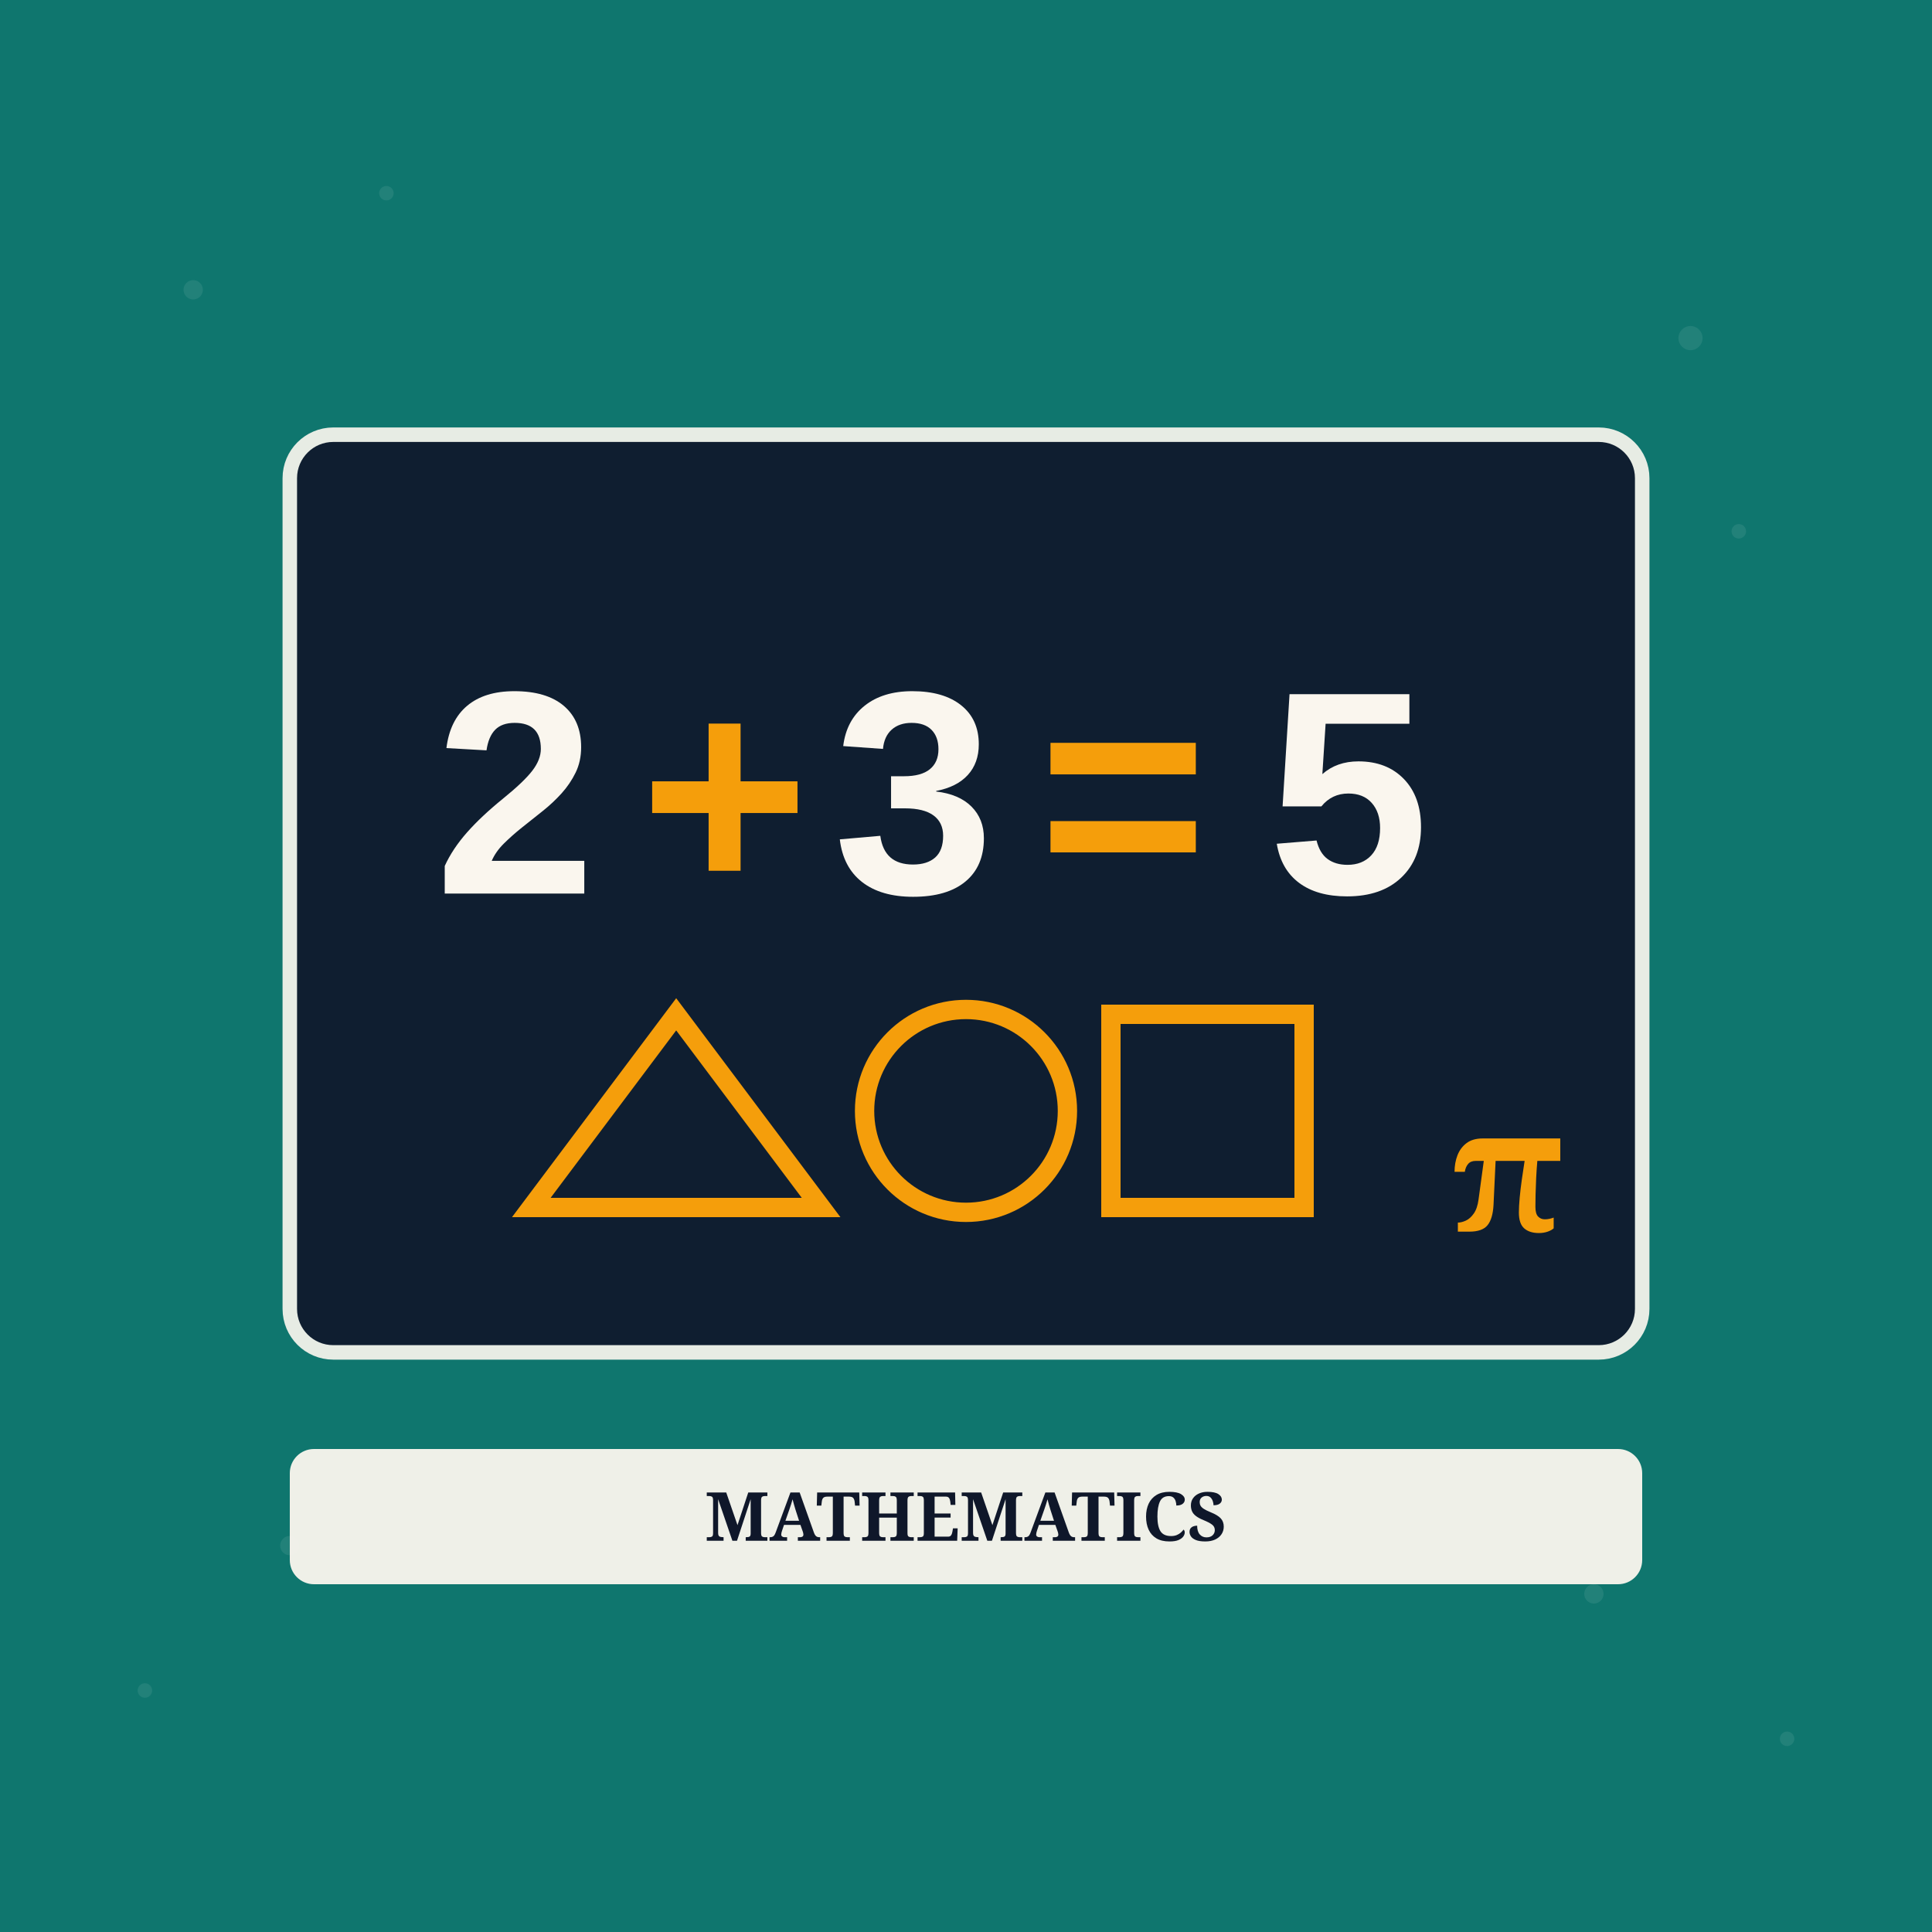
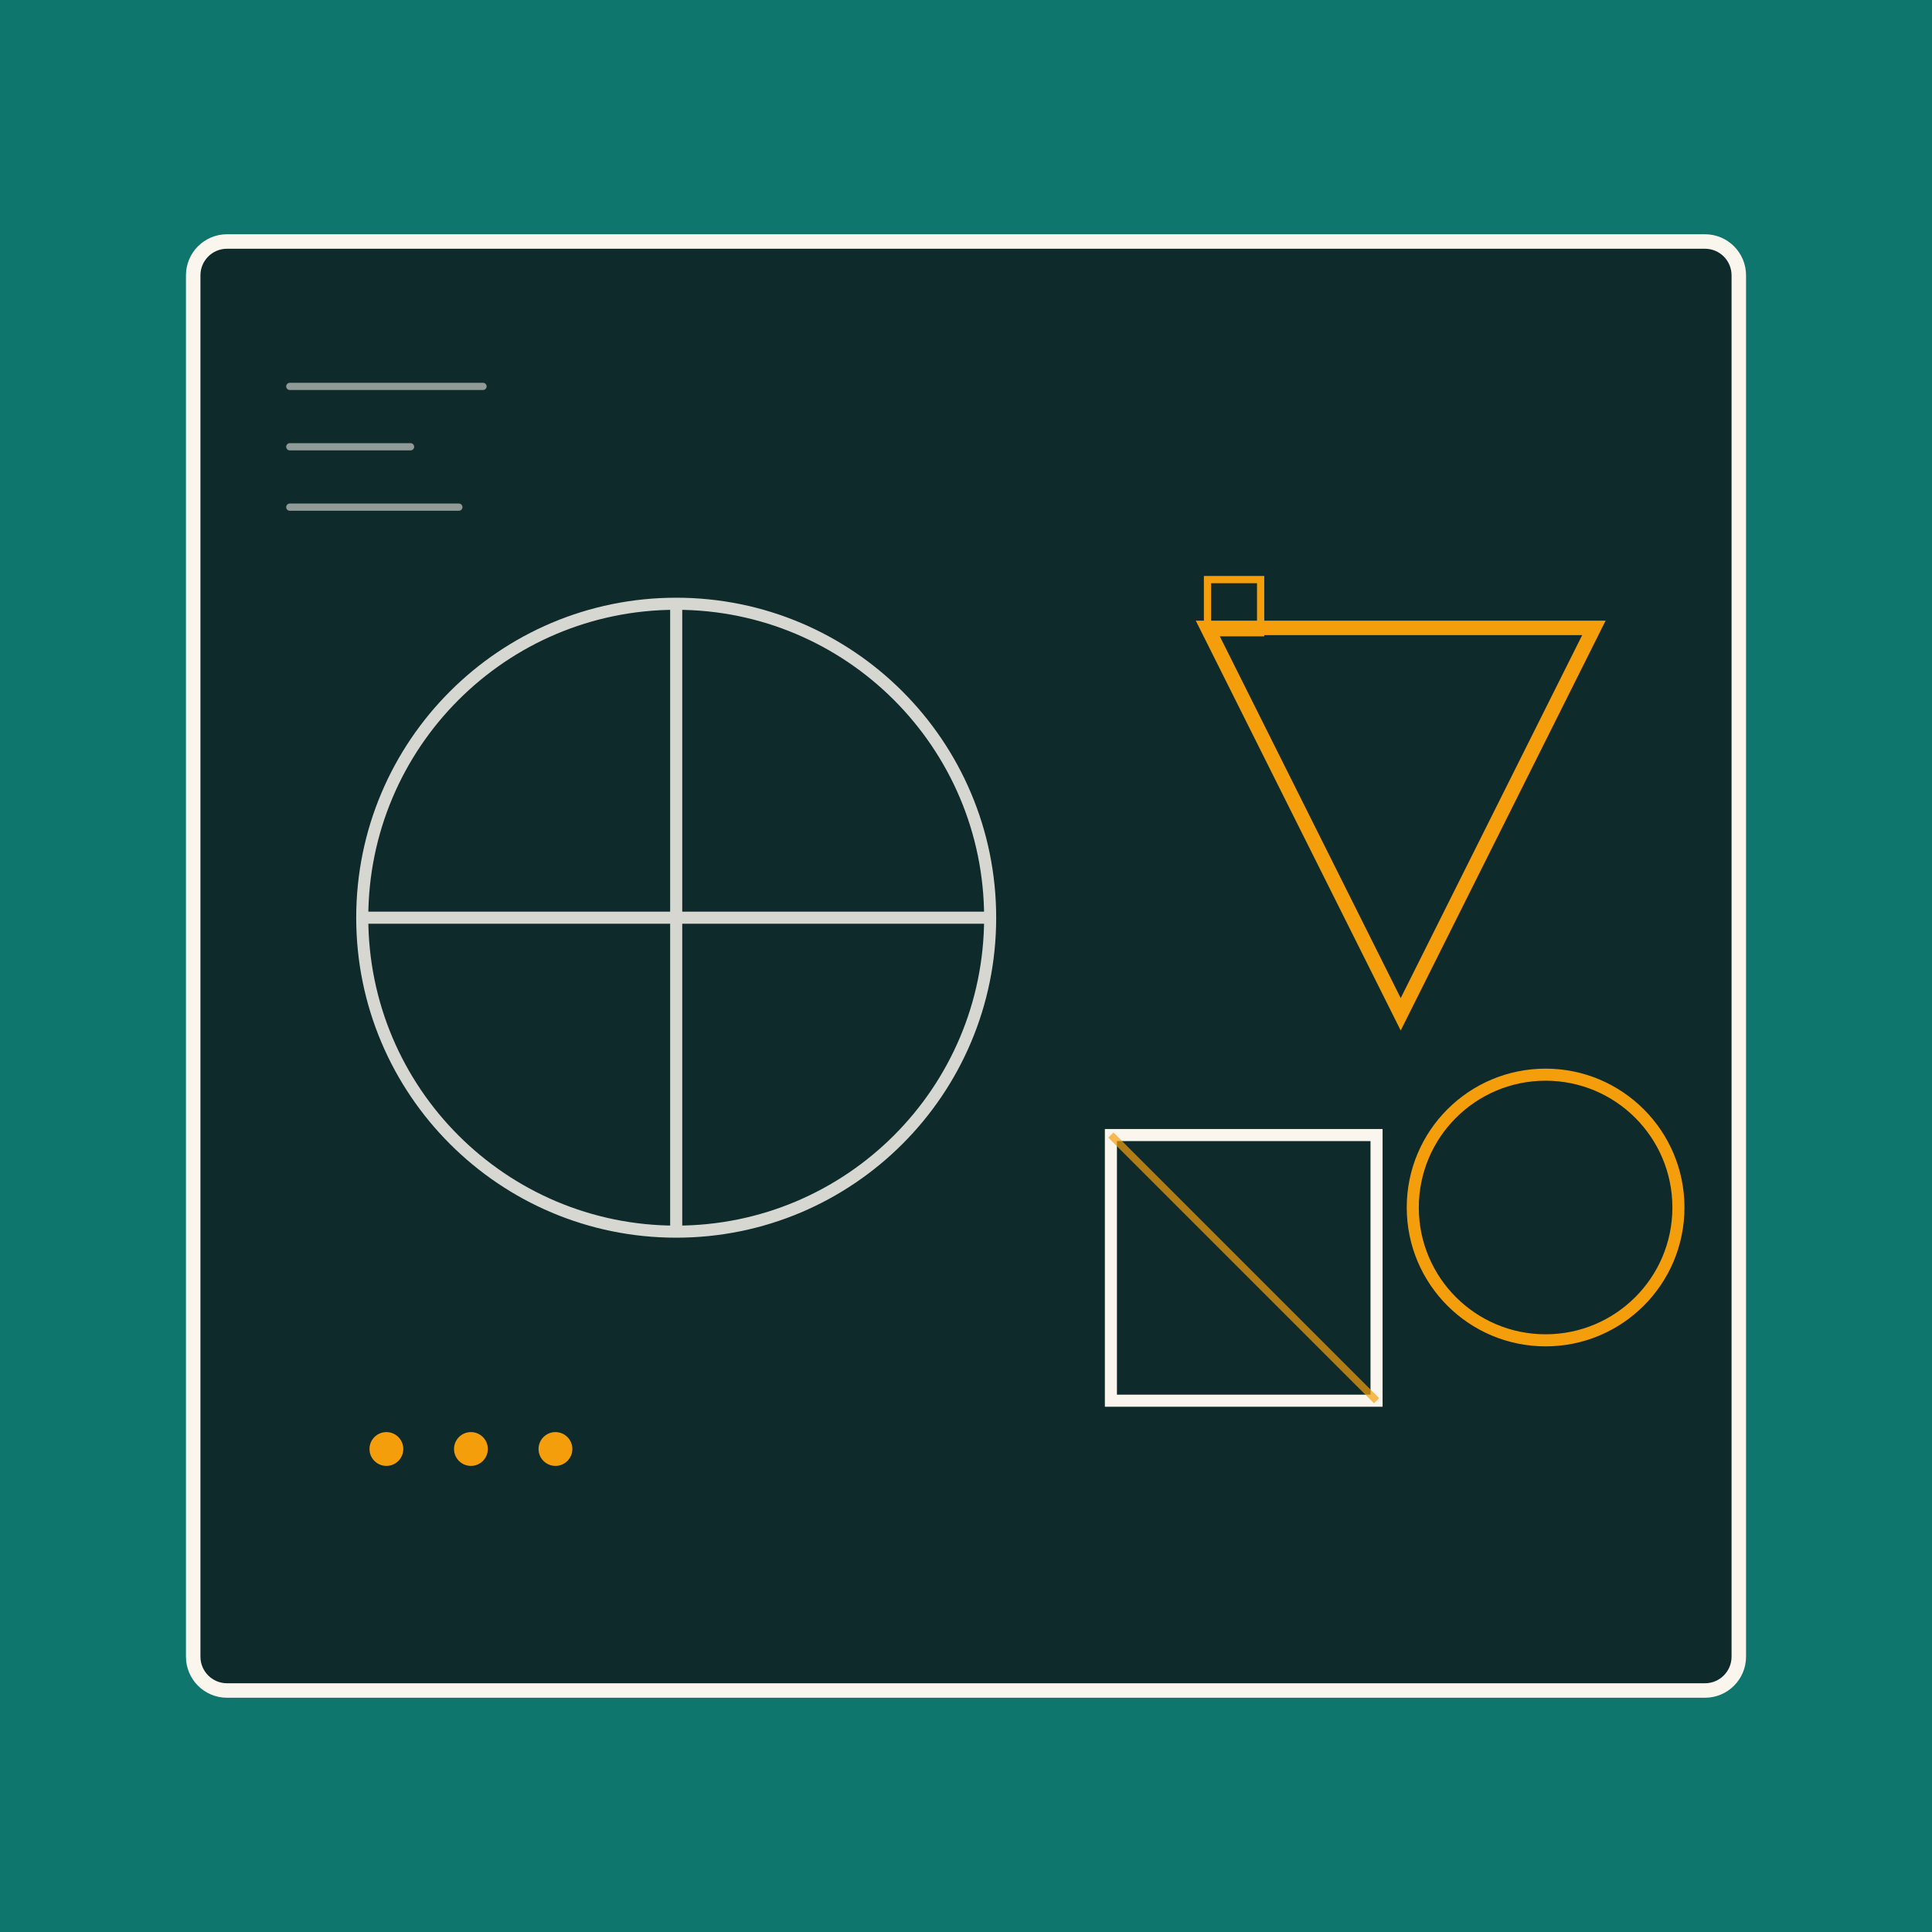
<svg xmlns="http://www.w3.org/2000/svg" viewBox="0 0 800 800" width="800" height="800" preserveAspectRatio="xMidYMid slice">
  <rect width="800" height="800" fill="#0F766E" />
-   <g fill="#ffffff" opacity="0.08">
-     <circle cx="80" cy="120" r="4" />
-     <circle cx="160" cy="80" r="3" />
-     <circle cx="700" cy="140" r="5" />
-     <circle cx="720" cy="220" r="3" />
-     <circle cx="120" cy="640" r="4" />
-     <circle cx="60" cy="700" r="3" />
-     <circle cx="660" cy="660" r="4" />
-     <circle cx="740" cy="720" r="3" />
+   <rect x="80" y="100" width="640" height="600" rx="14" fill="#0F2A2A" stroke="#FAF6EE" stroke-width="6" />
+   <g stroke="#FAF6EE" stroke-width="5" fill="none" opacity="0.85">
+     <circle cx="280" cy="380" r="130" />
+     <line x1="150" y1="380" x2="410" y2="380" />
+     <line x1="280" y1="250" x2="280" y2="510" />
  </g>
-   <rect x="120" y="180" width="560" height="380" rx="18" fill="#0F172A" stroke="#FAF6EE" stroke-width="6" opacity="0.92" />
-   <g fill="none" stroke="#FAF6EE" stroke-width="10" stroke-linecap="round" stroke-linejoin="round" font-family="Arial, sans-serif">
-     <text x="180" y="370" font-size="120" fill="#FAF6EE" stroke="none" font-weight="700">2</text>
-     <text x="265" y="370" font-size="120" fill="#F59E0B" stroke="none" font-weight="700">+</text>
-     <text x="345" y="370" font-size="120" fill="#FAF6EE" stroke="none" font-weight="700">3</text>
-     <text x="430" y="370" font-size="120" fill="#F59E0B" stroke="none" font-weight="700">=</text>
-     <text x="525" y="370" font-size="120" fill="#FAF6EE" stroke="none" font-weight="700">5</text>
+   <polygon points="500,260 660,260 580,420" fill="none" stroke="#F59E0B" stroke-width="6" />
+   <rect x="500" y="240" width="22" height="22" fill="none" stroke="#F59E0B" stroke-width="3" />
+   <rect x="460" y="470" width="110" height="110" fill="none" stroke="#FAF6EE" stroke-width="5" />
+   <line x1="460" y1="470" x2="570" y2="580" stroke="#F59E0B" stroke-width="3" opacity="0.7" />
+   <circle cx="640" cy="500" r="55" fill="none" stroke="#F59E0B" stroke-width="5" />
+   <g fill="#F59E0B">
+     <circle cx="160" cy="600" r="7" />
+     <circle cx="195" cy="600" r="7" />
+     <circle cx="230" cy="600" r="7" />
  </g>
-   <g stroke="#F59E0B" stroke-width="8" fill="none">
-     <polygon points="220,500 280,420 340,500" />
-     <circle cx="400" cy="460" r="42" />
-     <rect x="460" y="420" width="80" height="80" />
+   <g stroke="#FAF6EE" stroke-width="3" stroke-linecap="round" opacity="0.55">
+     <line x1="120" y1="160" x2="200" y2="160" />
+     <line x1="120" y1="185" x2="170" y2="185" />
+     <line x1="120" y1="210" x2="190" y2="210" />
  </g>
-   <text x="600" y="510" font-size="72" font-family="Georgia, serif" fill="#F59E0B" font-weight="700">π</text>
-   <rect x="120" y="600" width="560" height="56" rx="10" fill="#FAF6EE" opacity="0.95" />
-   <text x="400" y="638" text-anchor="middle" font-family="Georgia, serif" font-size="28" fill="#0F172A" font-weight="600">MATHEMATICS</text>
</svg>
